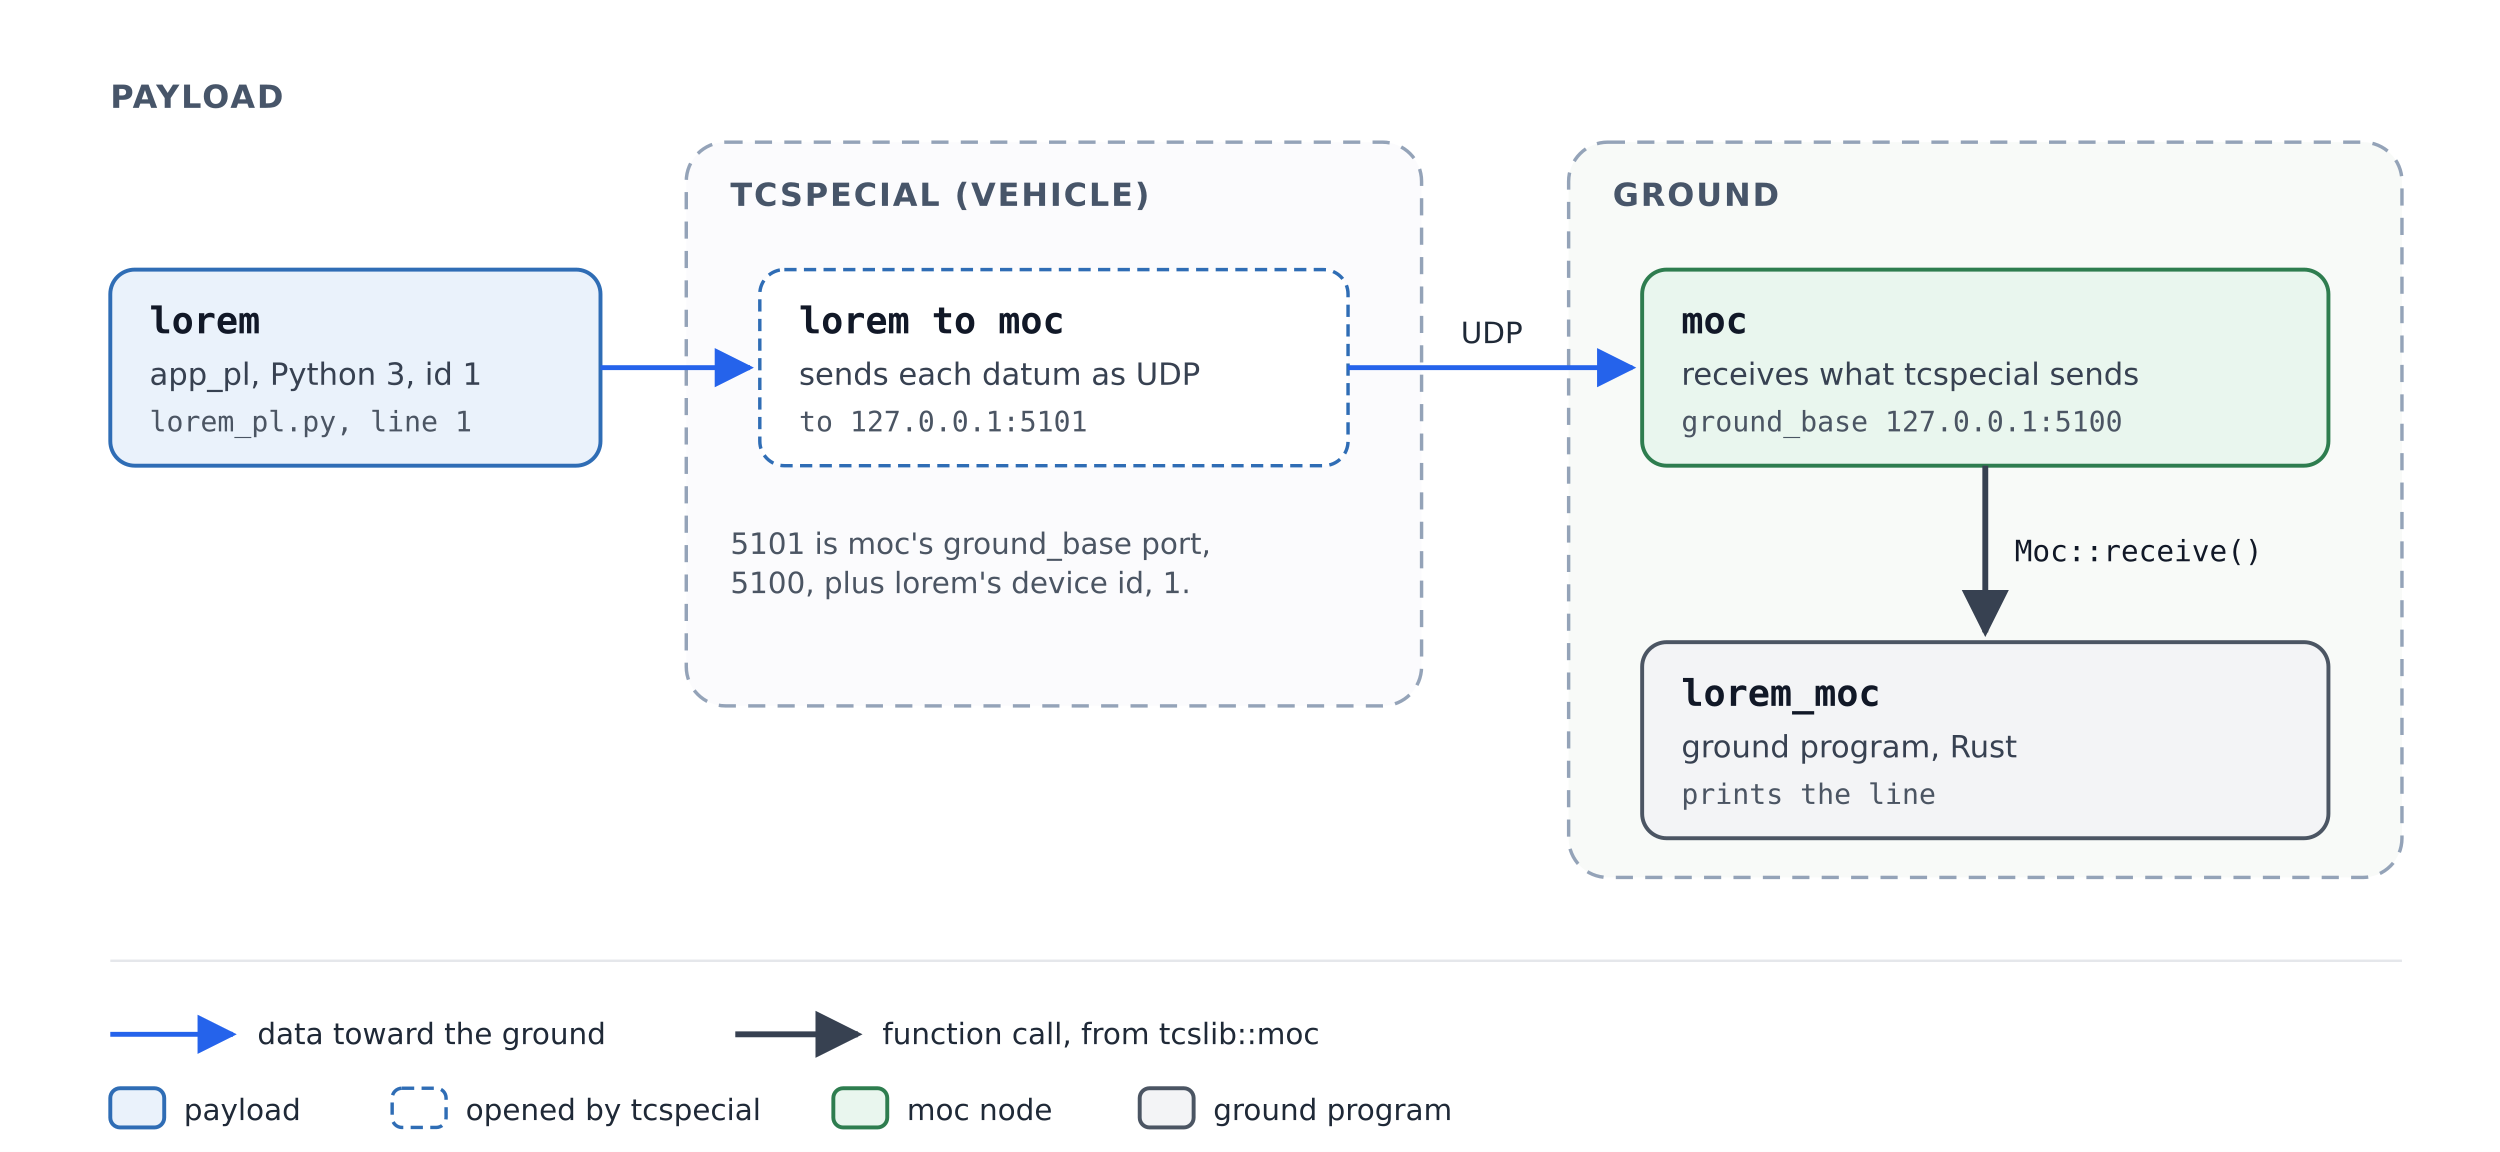
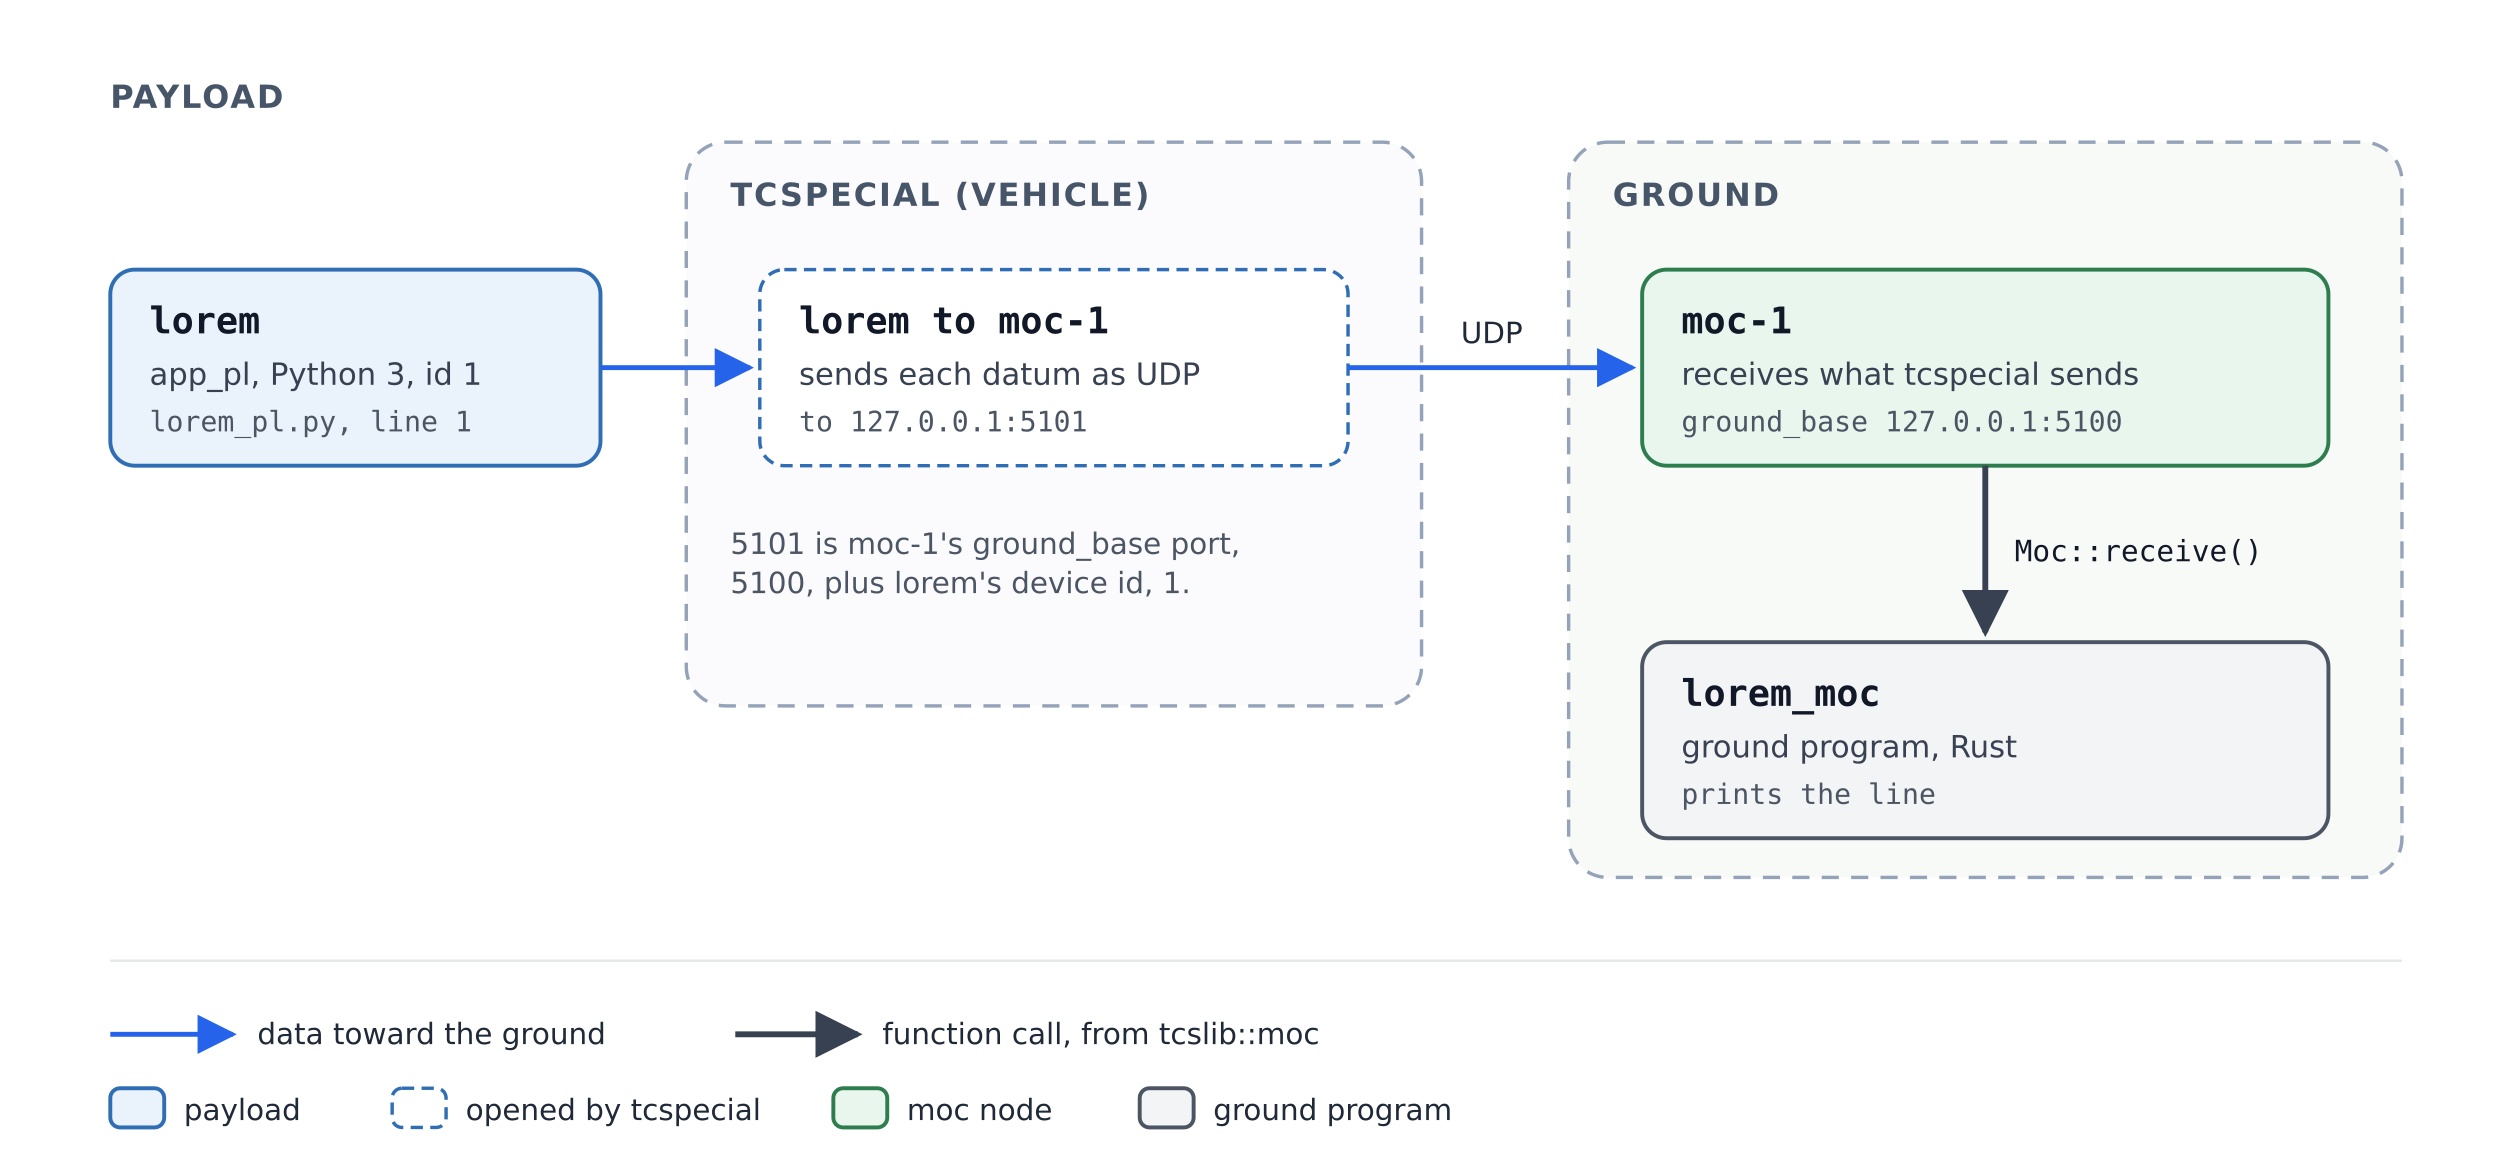
<svg xmlns="http://www.w3.org/2000/svg" width="1020" height="470" viewBox="0 0 1020 470" role="img" aria-labelledby="title desc">
  <defs>
    <style>
      text { font-family: "DejaVu Sans", Helvetica, Arial, sans-serif; fill: #111827; }
      .name { font-family: "DejaVu Sans Mono", Menlo, Consolas, monospace; font-size: 15px; font-weight: bold; }
      .kind { font-size: 12.5px; fill: #374151; }
      .detail { font-family: "DejaVu Sans Mono", Menlo, Consolas, monospace; font-size: 11.5px; fill: #4b5563; }
      .code { font-family: "DejaVu Sans Mono", Menlo, Consolas, monospace; font-size: 12px; fill: #111827; }
      .heading { font-size: 13px; font-weight: bold; fill: #475569; letter-spacing: 0.06em; }
      .label { font-size: 12px; fill: #1f2937; }
      .note { font-size: 12px; fill: #4b5563; }
      .payload { fill: #eaf2fb; stroke: #2f6db5; stroke-width: 1.6; }
      .moc { fill: #e9f6ee; stroke: #2e7d4f; stroke-width: 1.6; }
      .socket { fill: #ffffff; stroke: #2f6db5; stroke-width: 1.4; stroke-dasharray: 5 3; }
      .ground { fill: #f3f4f6; stroke: #4b5563; stroke-width: 1.6; }
      .boundary { fill: #fbfbfd; stroke: #94a3b8; stroke-width: 1.4; stroke-dasharray: 7 5; }
      .groundside { fill: #f8faf8; stroke: #94a3b8; stroke-width: 1.4; stroke-dasharray: 7 5; }
      .groundward { fill: none; stroke: #2563eb; stroke-width: 2; }
      .call { fill: none; stroke: #374151; stroke-width: 2.4; }
    </style>
    <marker id="arrow-blue" viewBox="0 0 10 10" refX="9" refY="5" markerWidth="8" markerHeight="8" orient="auto-start-reverse">
      <path d="M0,0 L10,5 L0,10 z" fill="#2563eb" />
    </marker>
    <marker id="arrow-call" viewBox="0 0 10 10" refX="9" refY="5" markerWidth="8" markerHeight="8" orient="auto-start-reverse">
      <path d="M0,0 L10,5 L0,10 z" fill="#374151" />
    </marker>
  </defs>
  <rect width="1020" height="470" fill="#ffffff" />
  <text class="heading" x="45" y="44">PAYLOAD</text>
  <rect class="boundary" x="280" y="58" width="300" height="230" rx="16" />
  <text class="heading" x="298" y="84">TCSPECIAL (VEHICLE)</text>
  <rect class="groundside" x="640" y="58" width="340" height="300" rx="16" />
  <text class="heading" x="658" y="84">GROUND</text>
  <rect class="payload" x="45" y="110" width="200" height="80" rx="10" />
  <text class="name" x="61" y="136">lorem</text>
  <text class="kind" x="61" y="157">app_pl, Python 3, id 1</text>
  <text class="detail" x="61" y="176">lorem_pl.py, line 1</text>
  <rect class="socket" x="310" y="110" width="240" height="80" rx="10" />
-   <text class="name" x="326" y="136">lorem to moc</text>
+   <text class="name" x="326" y="136">lorem to moc-1</text>
  <text class="kind" x="326" y="157">sends each datum as UDP</text>
  <text class="detail" x="326" y="176">to 127.0.0.1:5101</text>
-   <text class="note" x="298" y="226">5101 is moc's ground_base port,</text>
+   <text class="note" x="298" y="226">5101 is moc-1's ground_base port,</text>
  <text class="note" x="298" y="242">5100, plus lorem's device id, 1.</text>
  <rect class="moc" x="670" y="110" width="280" height="80" rx="10" />
-   <text class="name" x="686" y="136">moc</text>
+   <text class="name" x="686" y="136">moc-1</text>
  <text class="kind" x="686" y="157">receives what tcspecial sends</text>
  <text class="detail" x="686" y="176">ground_base 127.0.0.1:5100</text>
  <rect class="ground" x="670" y="262" width="280" height="80" rx="10" />
  <text class="name" x="686" y="288">lorem_moc</text>
  <text class="kind" x="686" y="309">ground program, Rust</text>
  <text class="detail" x="686" y="328">prints the line</text>
  <path class="groundward" d="M245,150 L306,150" marker-end="url(#arrow-blue)" />
  <path class="groundward" d="M550,150 L666,150" marker-end="url(#arrow-blue)" />
  <text class="label" x="596" y="140">UDP</text>
  <path class="call" d="M810,190 L810,258" marker-end="url(#arrow-call)" />
  <text class="code" x="822" y="229">Moc::receive()</text>
  <line x1="45" y1="392" x2="980" y2="392" stroke="#e5e7eb" stroke-width="1" />
  <path class="groundward" d="M45,422 L95,422" marker-end="url(#arrow-blue)" />
  <text class="label" x="105" y="426">data toward the ground</text>
  <path class="call" d="M300,422 L350,422" marker-end="url(#arrow-call)" />
  <text class="label" x="360" y="426">function call, from tcslib::moc</text>
  <rect class="payload" x="45" y="444" width="22" height="16" rx="4" />
  <text class="label" x="75" y="457">payload</text>
  <rect class="socket" x="160" y="444" width="22" height="16" rx="4" />
  <text class="label" x="190" y="457">opened by tcspecial</text>
  <rect class="moc" x="340" y="444" width="22" height="16" rx="4" />
  <text class="label" x="370" y="457">moc node</text>
  <rect class="ground" x="465" y="444" width="22" height="16" rx="4" />
  <text class="label" x="495" y="457">ground program</text>
</svg>
